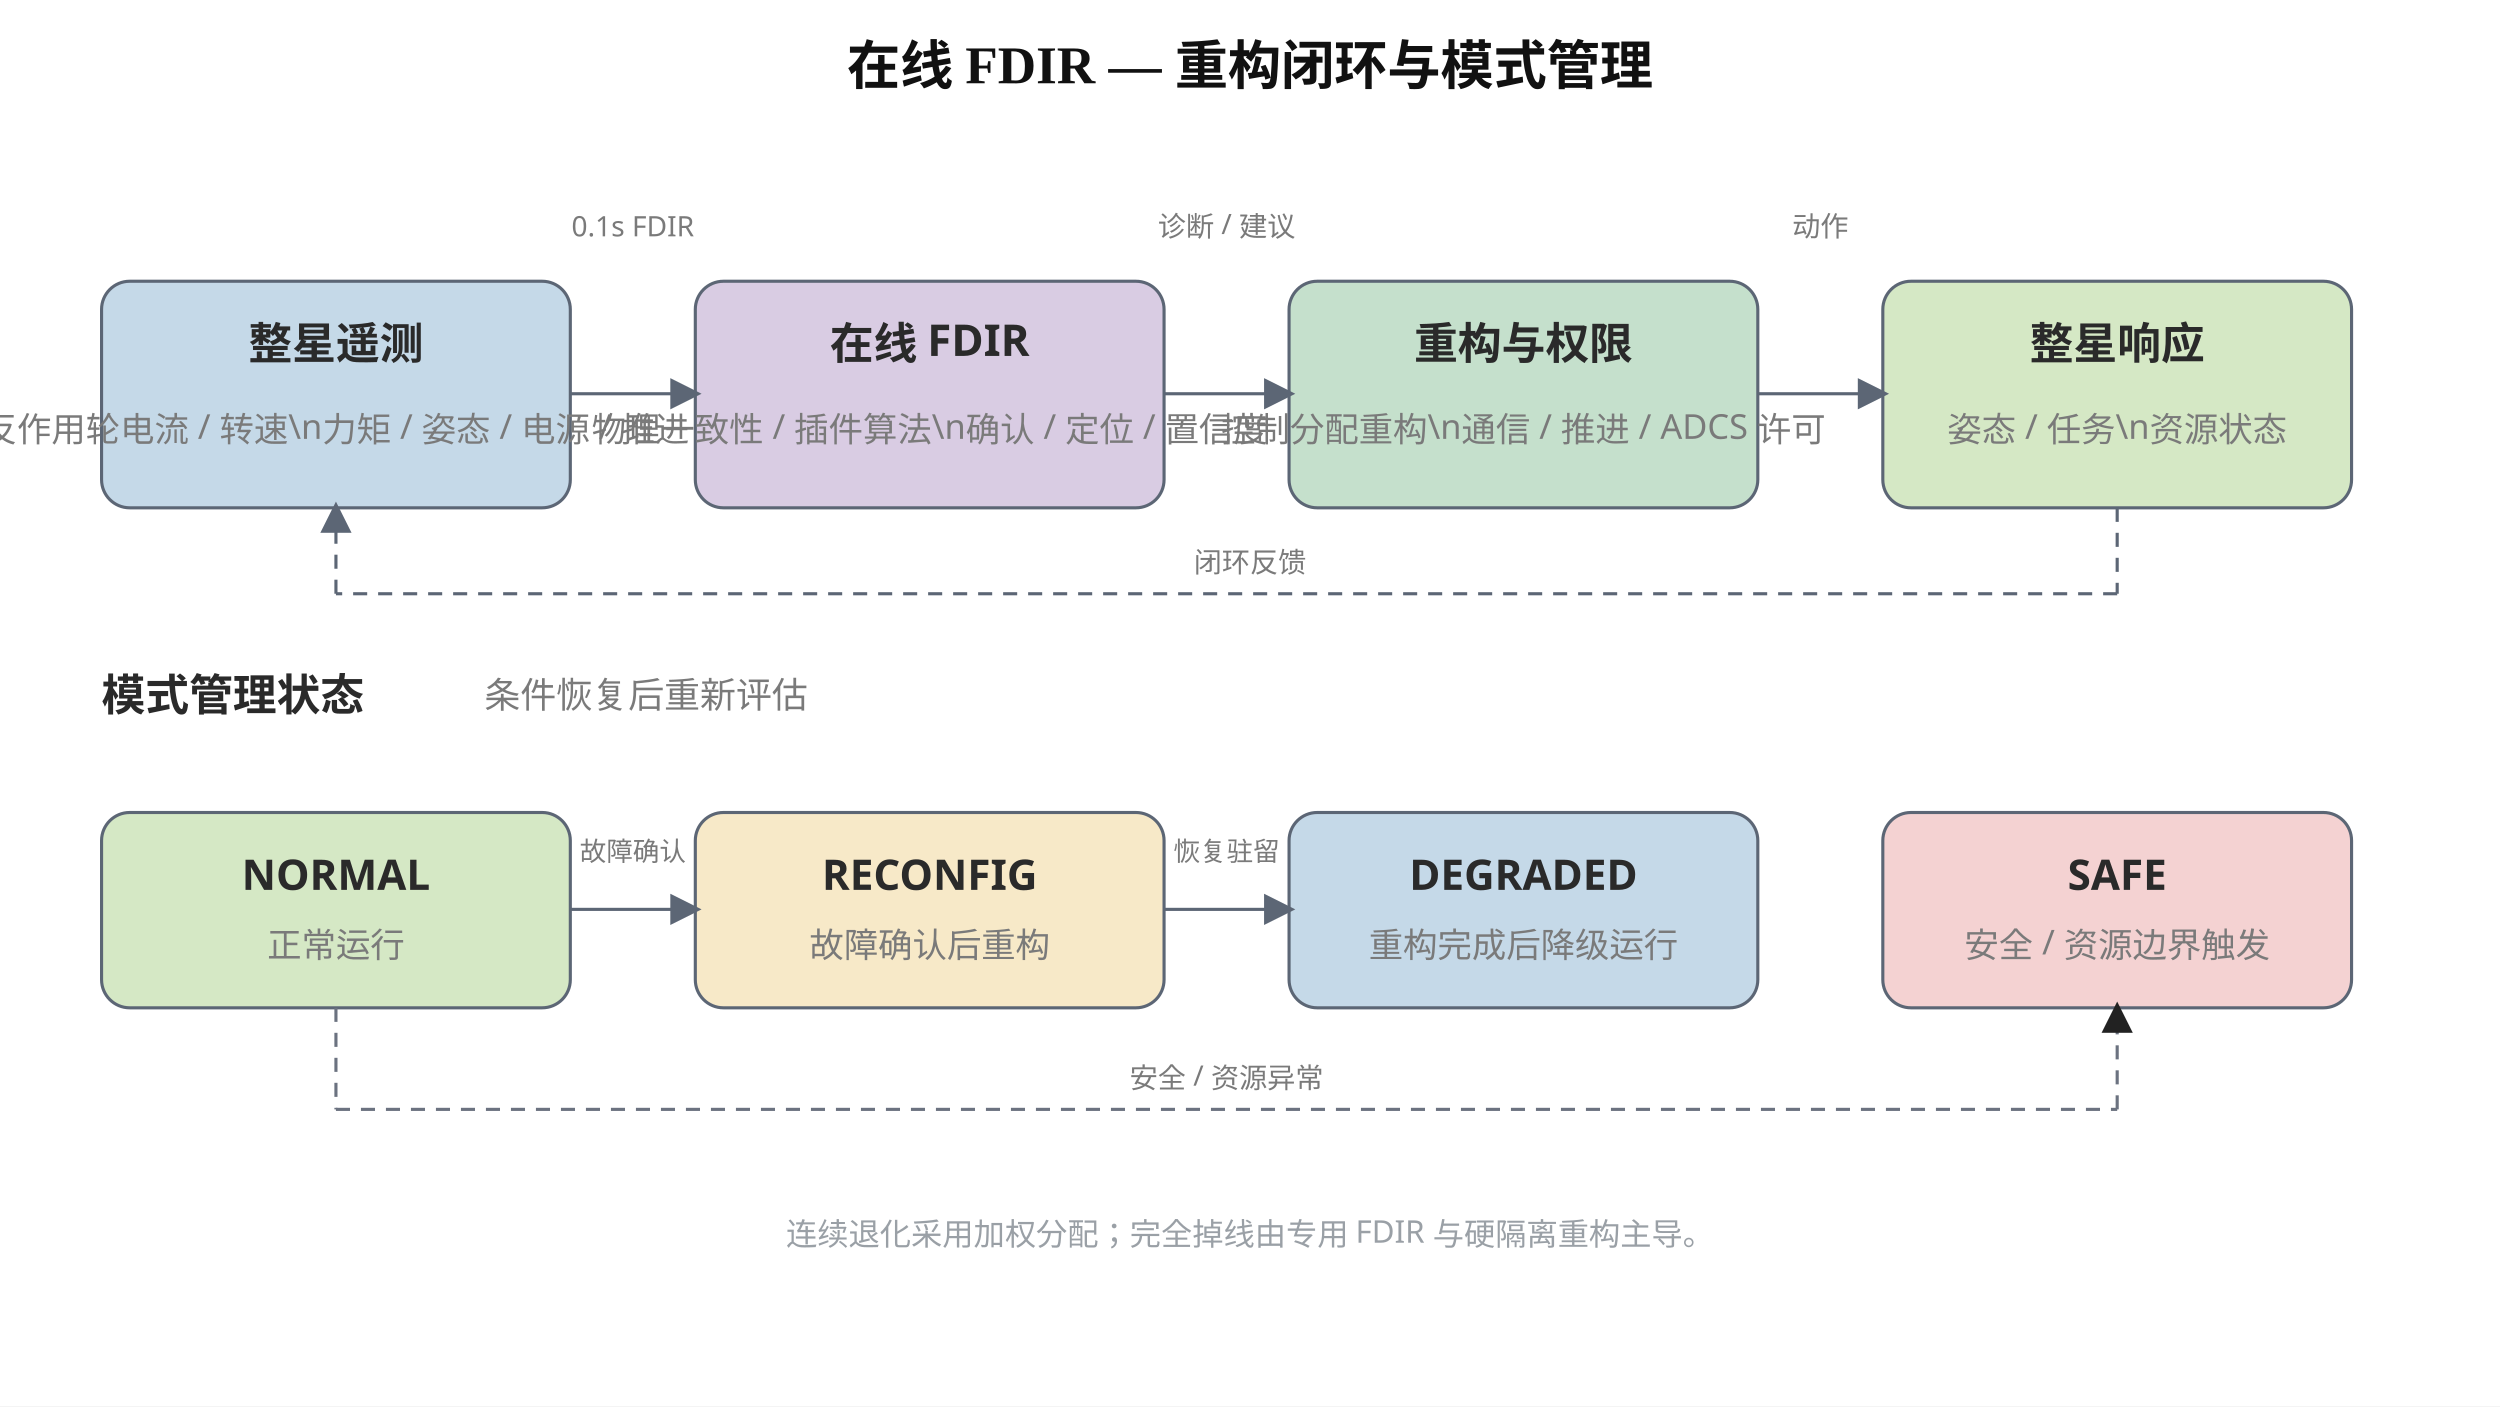
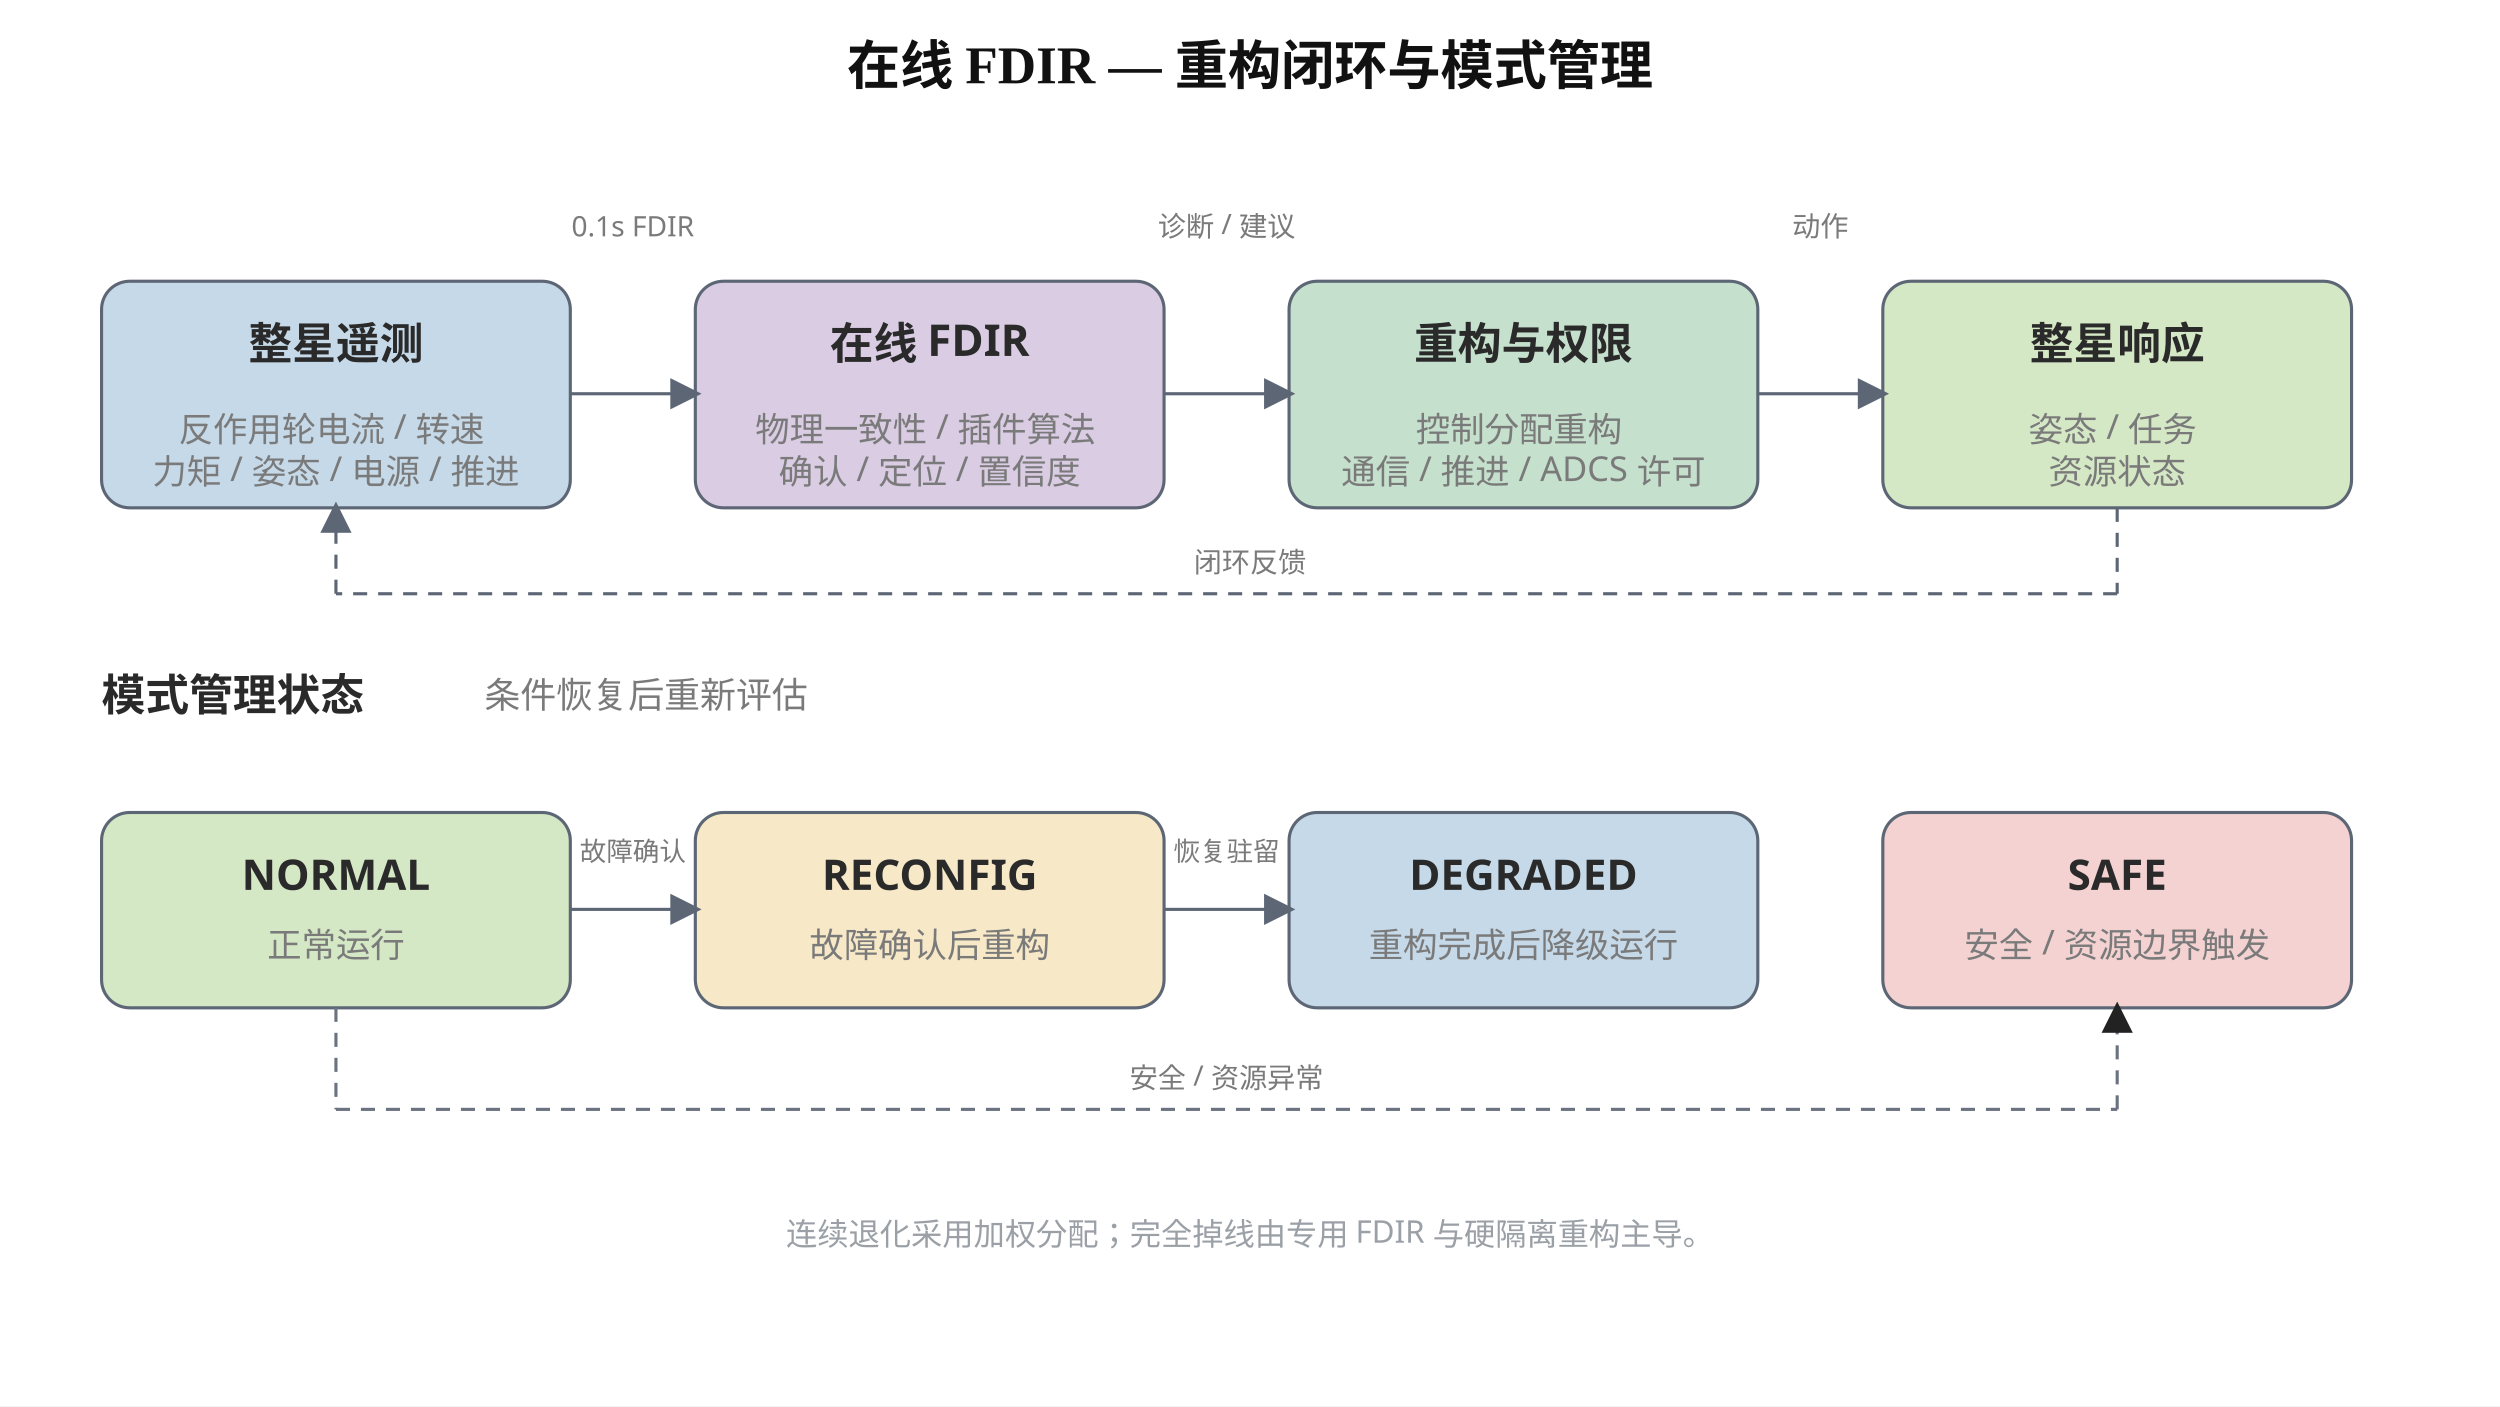
<svg xmlns="http://www.w3.org/2000/svg" width="1600" height="900" viewBox="0 0 1600 900">
  <defs>
    <marker id="arrow" markerWidth="10" markerHeight="10" refX="8" refY="5" orient="auto">
      <path d="M0 0 L10 5 L0 10 z" fill="#222222" />
    </marker>
    <marker id="arrowMuted" markerWidth="10" markerHeight="10" refX="8" refY="5" orient="auto">
      <path d="M0 0 L10 5 L0 10 z" fill="#5C6675" />
    </marker>
  </defs>
  <rect width="1600" height="900" fill="#FFFFFF" />
  <text x="800" y="54" text-anchor="middle" font-family="Times New Roman" font-size="34" font-weight="700" fill="#111111">在线 FDIR — 重构闭环与模式管理</text>
  <rect x="65" y="180" width="300" height="145" rx="18" fill="#C5D9E8" stroke="#5C6675" stroke-width="2" />
  <text x="215" y="220" text-anchor="middle" dominant-baseline="middle" font-family="Microsoft YaHei" font-size="28" font-weight="700" fill="#2A2A2A">
    <tspan x="215" dy="0">整星遥测</tspan>
  </text>
  <text x="215" y="275" text-anchor="middle" dominant-baseline="middle" font-family="Microsoft YaHei" font-size="22" font-weight="400" fill="#7A7A7A">
-     <tspan x="215" dy="0">反作用轮电流 / 转速\n力矩 / 姿态 / 电源 / 推进</tspan>
+     <tspan x="215" dy="0">反作用轮电流 / 转速</tspan>
+     <tspan x="215" dy="27">力矩 / 姿态 / 电源 / 推进</tspan>
  </text>
  <rect x="445" y="180" width="300" height="145" rx="18" fill="#D9CCE3" stroke="#5C6675" stroke-width="2" />
  <text x="595" y="220" text-anchor="middle" dominant-baseline="middle" font-family="Microsoft YaHei" font-size="28" font-weight="700" fill="#2A2A2A">
    <tspan x="595" dy="0">在线 FDIR</tspan>
  </text>
  <text x="595" y="275" text-anchor="middle" dominant-baseline="middle" font-family="Microsoft YaHei" font-size="22" font-weight="400" fill="#7A7A7A">
-     <tspan x="595" dy="0">物理一致性 / 插件算法\n确认 / 定位 / 置信度</tspan>
+     <tspan x="595" dy="0">物理一致性 / 插件算法</tspan>
+     <tspan x="595" dy="27">确认 / 定位 / 置信度</tspan>
  </text>
  <rect x="825" y="180" width="300" height="145" rx="18" fill="#C5E0CC" stroke="#5C6675" stroke-width="2" />
  <text x="975" y="220" text-anchor="middle" dominant-baseline="middle" font-family="Microsoft YaHei" font-size="28" font-weight="700" fill="#2A2A2A">
    <tspan x="975" dy="0">重构与权限</tspan>
  </text>
  <text x="975" y="275" text-anchor="middle" dominant-baseline="middle" font-family="Microsoft YaHei" font-size="22" font-weight="400" fill="#7A7A7A">
-     <tspan x="975" dy="0">控制分配重构\n通信 / 推进 / ADCS 许可</tspan>
+     <tspan x="975" dy="0">控制分配重构</tspan>
+     <tspan x="975" dy="27">通信 / 推进 / ADCS 许可</tspan>
  </text>
  <rect x="1205" y="180" width="300" height="145" rx="18" fill="#D5E8C5" stroke="#5C6675" stroke-width="2" />
  <text x="1355" y="220" text-anchor="middle" dominant-baseline="middle" font-family="Microsoft YaHei" font-size="28" font-weight="700" fill="#2A2A2A">
    <tspan x="1355" dy="0">整星响应</tspan>
  </text>
  <text x="1355" y="275" text-anchor="middle" dominant-baseline="middle" font-family="Microsoft YaHei" font-size="22" font-weight="400" fill="#7A7A7A">
-     <tspan x="1355" dy="0">姿态 / 任务\n资源状态</tspan>
+     <tspan x="1355" dy="0">姿态 / 任务</tspan>
+     <tspan x="1355" dy="27">资源状态</tspan>
  </text>
  <line x1="365" y1="252" x2="445" y2="252" stroke="#5C6675" stroke-width="2" marker-end="url(#arrowMuted)" />
  <line x1="745" y1="252" x2="825" y2="252" stroke="#5C6675" stroke-width="2" marker-end="url(#arrowMuted)" />
  <line x1="1125" y1="252" x2="1205" y2="252" stroke="#5C6675" stroke-width="2" marker-end="url(#arrowMuted)" />
  <text x="405" y="145" text-anchor="middle" dominant-baseline="middle" font-family="Microsoft YaHei" font-size="18" font-weight="400" fill="#7A7A7A">
    <tspan x="405" dy="0">0.1s FDIR</tspan>
  </text>
  <text x="785" y="145" text-anchor="middle" dominant-baseline="middle" font-family="Microsoft YaHei" font-size="18" font-weight="400" fill="#7A7A7A">
    <tspan x="785" dy="0">诊断 / 建议</tspan>
  </text>
  <text x="1165" y="145" text-anchor="middle" dominant-baseline="middle" font-family="Microsoft YaHei" font-size="18" font-weight="400" fill="#7A7A7A">
    <tspan x="1165" dy="0">动作</tspan>
  </text>
  <line x1="1355" y1="325" x2="1355" y2="380" stroke="#5C6675" stroke-width="2" stroke-dasharray="9 7" />
  <line x1="1355" y1="380" x2="215" y2="380" stroke="#5C6675" stroke-width="2" stroke-dasharray="9 7" />
  <line x1="215" y1="380" x2="215" y2="325" stroke="#5C6675" stroke-width="2" stroke-dasharray="9 7" marker-end="url(#arrowMuted)" />
  <text x="800" y="360" text-anchor="middle" dominant-baseline="middle" font-family="Microsoft YaHei" font-size="18" font-weight="400" fill="#7A7A7A">
    <tspan x="800" dy="0">闭环反馈</tspan>
  </text>
  <text x="65" y="445" text-anchor="start" dominant-baseline="middle" font-family="Microsoft YaHei" font-size="28" font-weight="700" fill="#2A2A2A">
    <tspan x="65" dy="0">模式管理状态</tspan>
  </text>
  <text x="310" y="445" text-anchor="start" dominant-baseline="middle" font-family="Microsoft YaHei" font-size="23" font-weight="400" fill="#7A7A7A">
    <tspan x="310" dy="0">条件恢复后重新评估</tspan>
  </text>
  <rect x="65" y="520" width="300" height="125" rx="18" fill="#D5E8C5" stroke="#5C6675" stroke-width="2" />
  <text x="215" y="560" text-anchor="middle" dominant-baseline="middle" font-family="Microsoft YaHei" font-size="27" font-weight="700" fill="#2A2A2A">
    <tspan x="215" dy="0">NORMAL</tspan>
  </text>
  <text x="215" y="605" text-anchor="middle" dominant-baseline="middle" font-family="Microsoft YaHei" font-size="22" font-weight="400" fill="#7A7A7A">
    <tspan x="215" dy="0">正常运行</tspan>
  </text>
  <rect x="445" y="520" width="300" height="125" rx="18" fill="#F7E9C8" stroke="#5C6675" stroke-width="2" />
  <text x="595" y="560" text-anchor="middle" dominant-baseline="middle" font-family="Microsoft YaHei" font-size="27" font-weight="700" fill="#2A2A2A">
    <tspan x="595" dy="0">RECONFIG</tspan>
  </text>
  <text x="595" y="605" text-anchor="middle" dominant-baseline="middle" font-family="Microsoft YaHei" font-size="22" font-weight="400" fill="#7A7A7A">
    <tspan x="595" dy="0">故障确认后重构</tspan>
  </text>
  <rect x="825" y="520" width="300" height="125" rx="18" fill="#C5D9E8" stroke="#5C6675" stroke-width="2" />
  <text x="975" y="560" text-anchor="middle" dominant-baseline="middle" font-family="Microsoft YaHei" font-size="27" font-weight="700" fill="#2A2A2A">
    <tspan x="975" dy="0">DEGRADED</tspan>
  </text>
  <text x="975" y="605" text-anchor="middle" dominant-baseline="middle" font-family="Microsoft YaHei" font-size="22" font-weight="400" fill="#7A7A7A">
    <tspan x="975" dy="0">重构完成后降级运行</tspan>
  </text>
  <rect x="1205" y="520" width="300" height="125" rx="18" fill="#F4D2D2" stroke="#5C6675" stroke-width="2" />
  <text x="1355" y="560" text-anchor="middle" dominant-baseline="middle" font-family="Microsoft YaHei" font-size="27" font-weight="700" fill="#2A2A2A">
    <tspan x="1355" dy="0">SAFE</tspan>
  </text>
  <text x="1355" y="605" text-anchor="middle" dominant-baseline="middle" font-family="Microsoft YaHei" font-size="22" font-weight="400" fill="#7A7A7A">
    <tspan x="1355" dy="0">安全 / 资源边界触发</tspan>
  </text>
  <line x1="365" y1="582" x2="445" y2="582" stroke="#5C6675" stroke-width="2" marker-end="url(#arrowMuted)" />
  <line x1="745" y1="582" x2="825" y2="582" stroke="#5C6675" stroke-width="2" marker-end="url(#arrowMuted)" />
  <text x="405" y="545" text-anchor="middle" dominant-baseline="middle" font-family="Microsoft YaHei" font-size="17" font-weight="400" fill="#7A7A7A">
    <tspan x="405" dy="0">故障确认</tspan>
  </text>
  <text x="785" y="545" text-anchor="middle" dominant-baseline="middle" font-family="Microsoft YaHei" font-size="17" font-weight="400" fill="#7A7A7A">
    <tspan x="785" dy="0">恢复驻留</tspan>
  </text>
  <line x1="215" y1="645" x2="215" y2="710" stroke="#6B7280" stroke-width="2" stroke-dasharray="9 7" />
  <line x1="215" y1="710" x2="1355" y2="710" stroke="#6B7280" stroke-width="2" stroke-dasharray="9 7" />
  <line x1="1355" y1="710" x2="1355" y2="645" stroke="#6B7280" stroke-width="2" stroke-dasharray="9 7" marker-end="url(#arrow)" />
  <text x="785" y="690" text-anchor="middle" dominant-baseline="middle" font-family="Microsoft YaHei" font-size="18" font-weight="400" fill="#7A7A7A">
    <tspan x="785" dy="0">安全 / 资源异常</tspan>
  </text>
  <text x="800" y="790" text-anchor="middle" dominant-baseline="middle" font-family="Microsoft YaHei" font-size="20" font-weight="400" fill="#9AA0A6">
    <tspan x="800" dy="0">连续退化采用加权分配；完全掉线由专用 FDIR 与硬隔离重构主导。</tspan>
  </text>
</svg>
